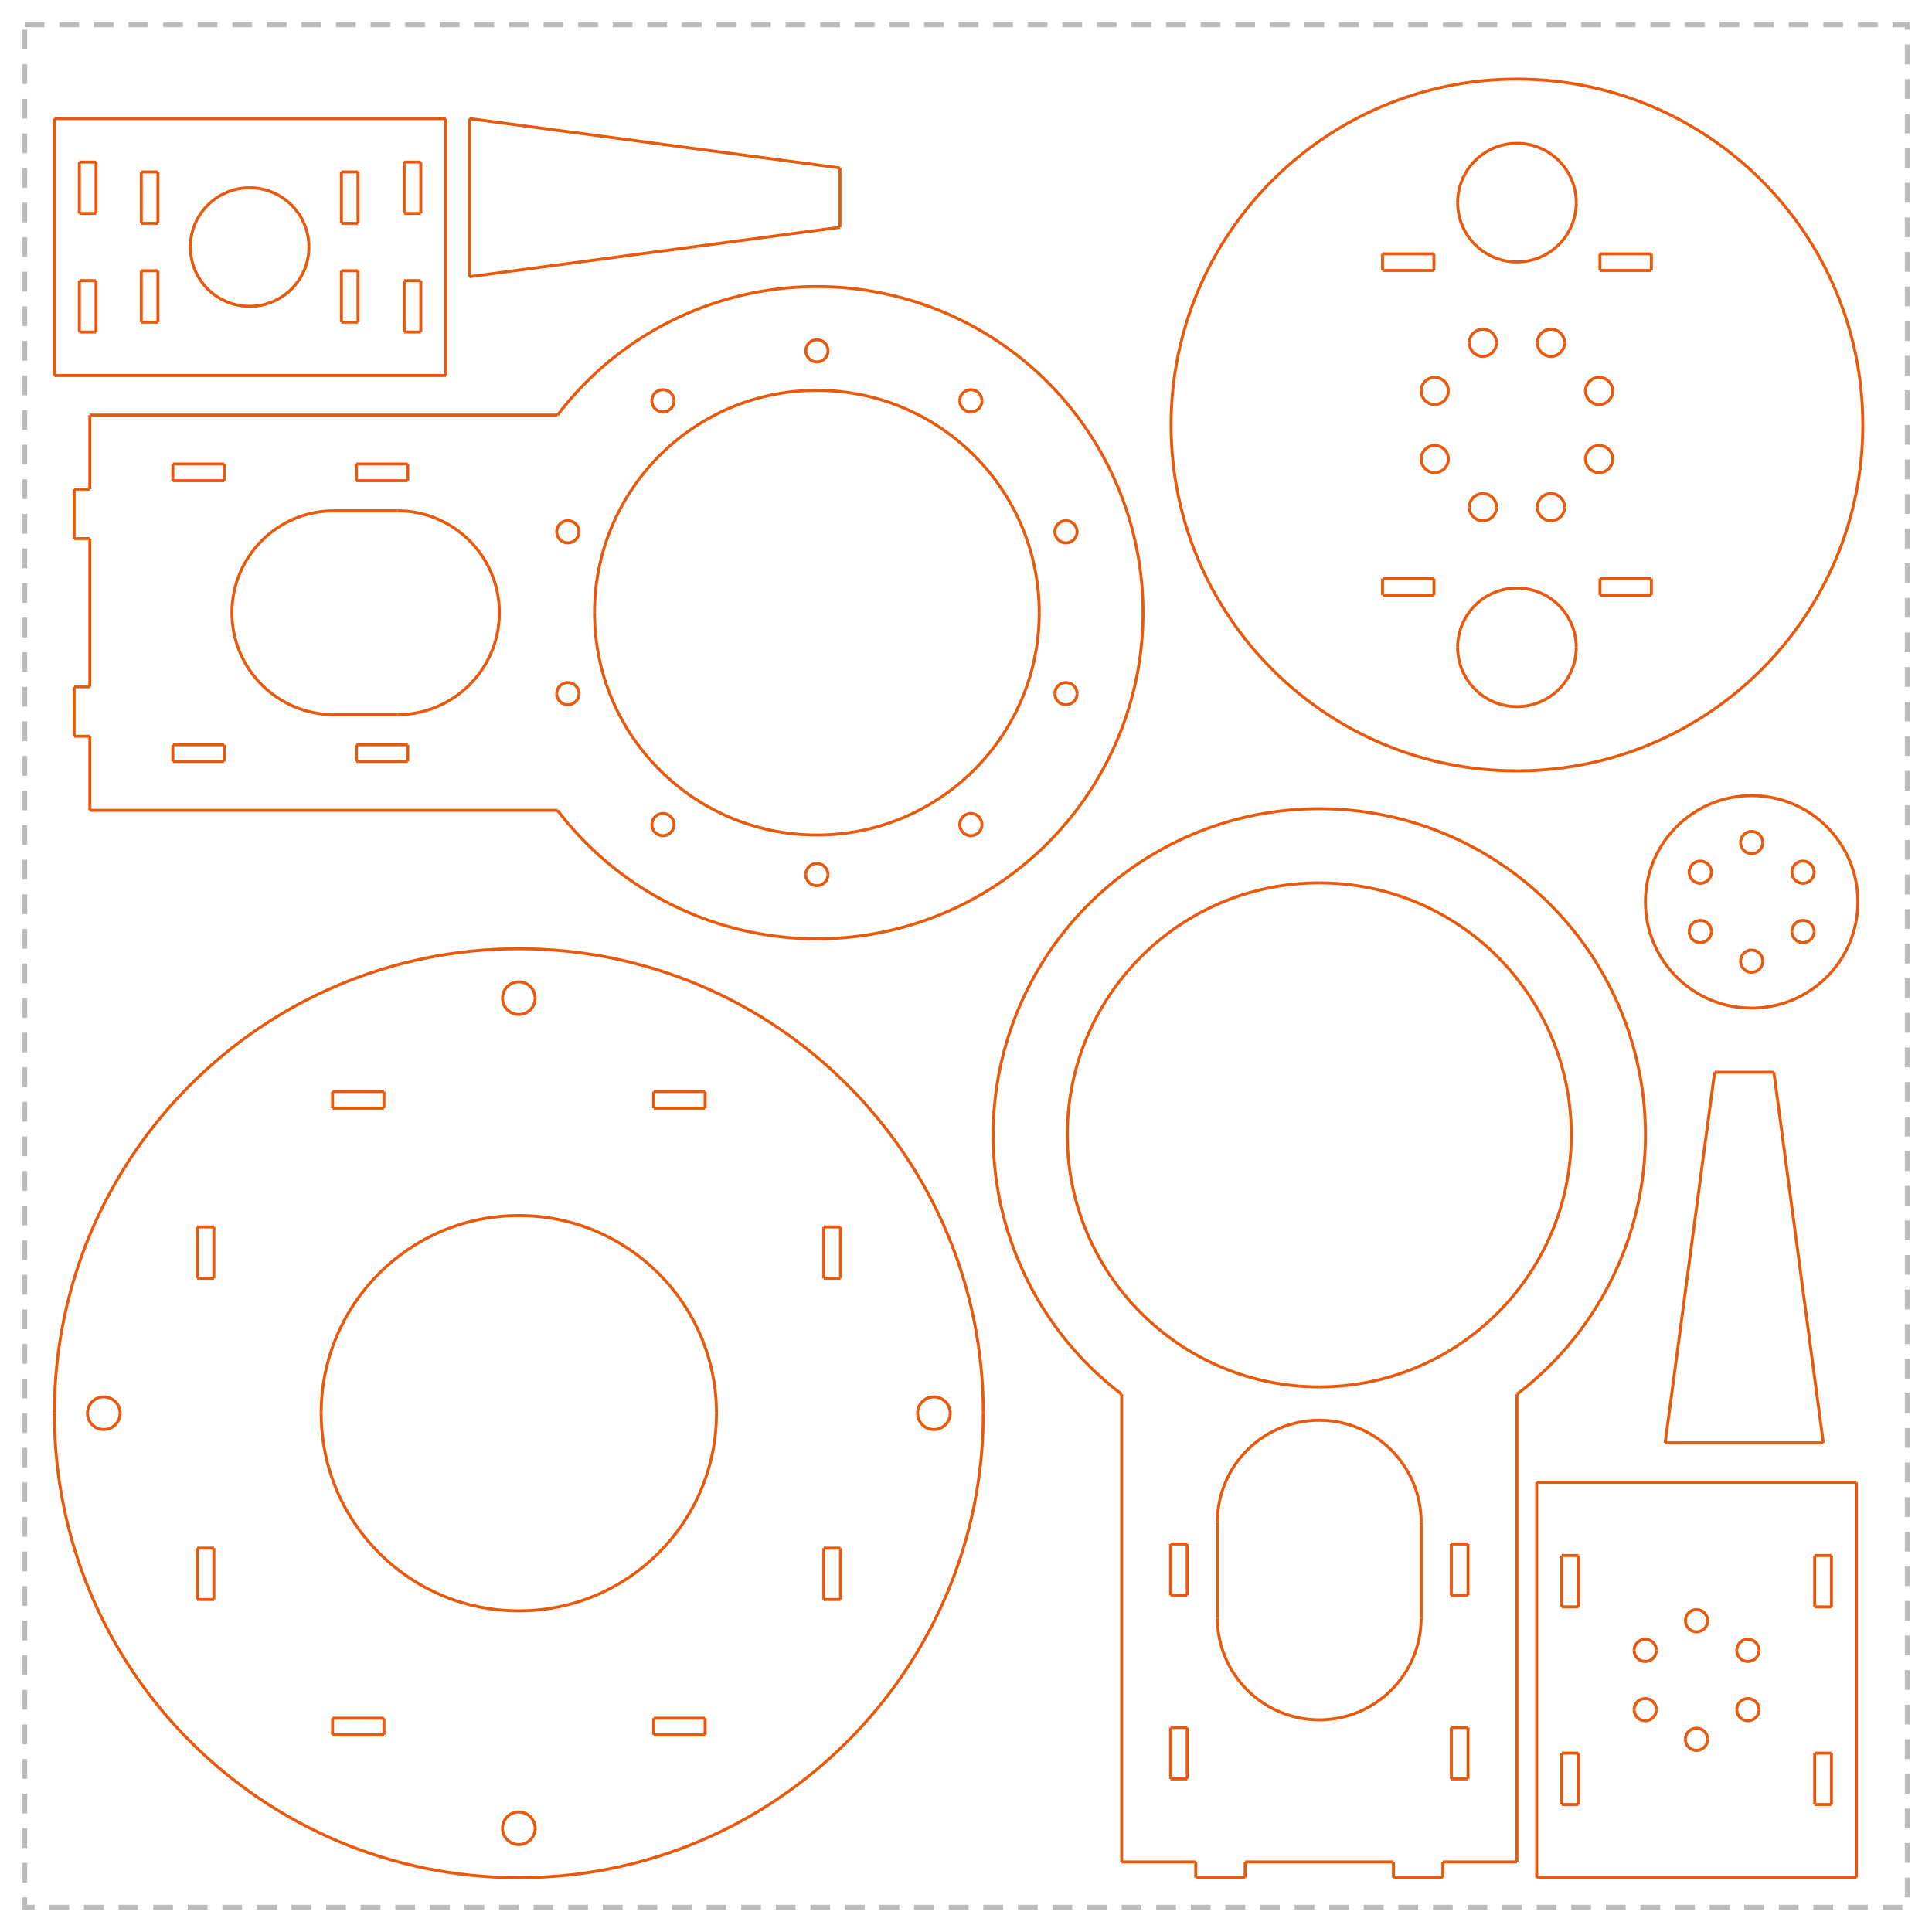
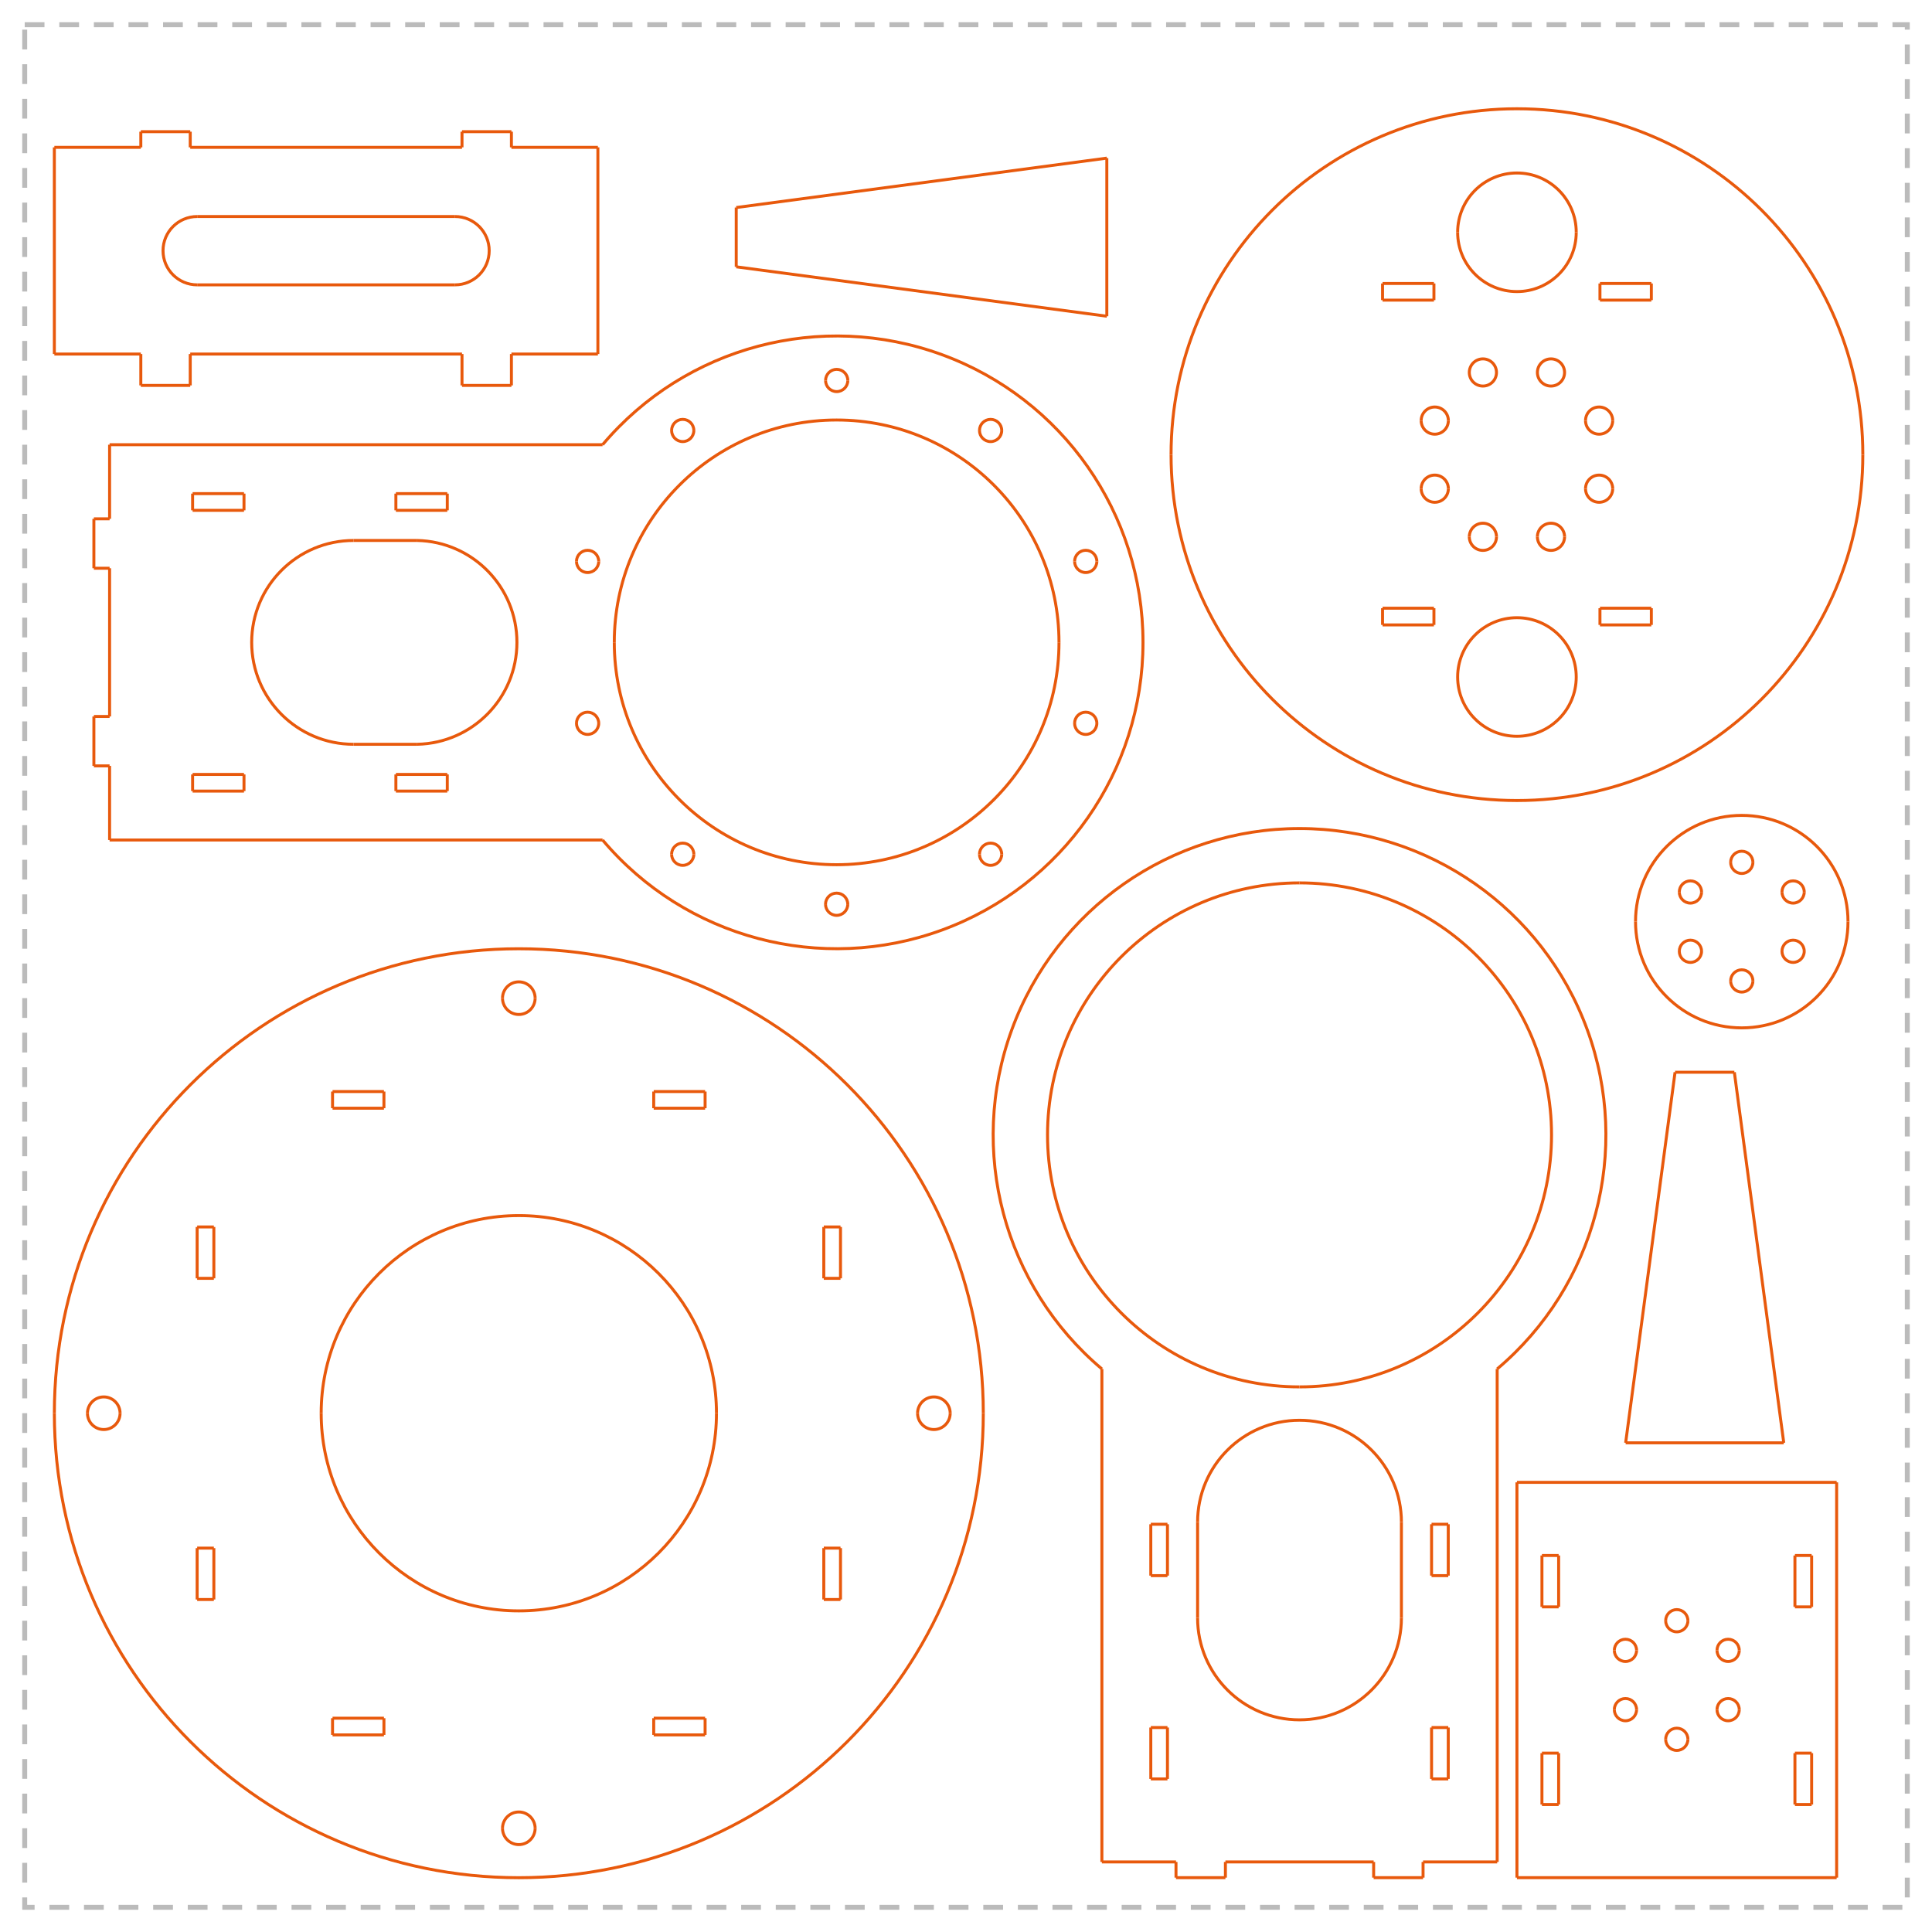
<svg xmlns="http://www.w3.org/2000/svg" viewBox="-5 -5 391 391" width="391mm" height="391mm">
  <rect x="0" y="0" width="381" height="381" fill="none" stroke="#bbb" stroke-dasharray="4 3" />
  <g fill="none" stroke="#e8590c" stroke-width="0.6">
    <path d="M 194.00 281.01 A 94.00 94.00 0 0 0 6.00 281.01" />
    <path d="M 6.00 281.01 A 94.00 94.00 0 0 0 194.00 281.01" />
    <line x1="161.72" y1="318.71" x2="165.10" y2="318.71" />
    <line x1="165.10" y1="318.71" x2="165.10" y2="308.31" />
    <line x1="165.10" y1="308.31" x2="161.72" y2="308.31" />
    <line x1="161.72" y1="308.31" x2="161.72" y2="318.71" />
    <line x1="161.72" y1="253.71" x2="165.10" y2="253.71" />
    <line x1="165.10" y1="253.71" x2="165.10" y2="243.31" />
    <line x1="165.10" y1="243.31" x2="161.72" y2="243.31" />
    <line x1="161.72" y1="243.31" x2="161.72" y2="253.71" />
    <line x1="34.90" y1="318.71" x2="38.28" y2="318.71" />
    <line x1="38.28" y1="318.71" x2="38.28" y2="308.31" />
    <line x1="38.28" y1="308.31" x2="34.90" y2="308.31" />
    <line x1="34.90" y1="308.31" x2="34.90" y2="318.71" />
    <line x1="34.90" y1="253.71" x2="38.28" y2="253.71" />
    <line x1="38.28" y1="253.71" x2="38.28" y2="243.31" />
    <line x1="38.28" y1="243.31" x2="34.90" y2="243.31" />
    <line x1="34.90" y1="243.31" x2="34.90" y2="253.71" />
    <line x1="62.30" y1="219.28" x2="72.70" y2="219.28" />
    <line x1="72.70" y1="219.28" x2="72.70" y2="215.91" />
    <line x1="72.70" y1="215.91" x2="62.30" y2="215.91" />
    <line x1="62.30" y1="215.91" x2="62.30" y2="219.28" />
    <line x1="127.30" y1="219.28" x2="137.70" y2="219.28" />
    <line x1="137.70" y1="219.28" x2="137.70" y2="215.91" />
    <line x1="137.70" y1="215.91" x2="127.30" y2="215.91" />
    <line x1="127.30" y1="215.91" x2="127.30" y2="219.28" />
    <line x1="62.30" y1="346.11" x2="72.70" y2="346.11" />
    <line x1="72.70" y1="346.11" x2="72.70" y2="342.73" />
    <line x1="72.70" y1="342.73" x2="62.30" y2="342.73" />
    <line x1="62.30" y1="342.73" x2="62.30" y2="346.11" />
    <line x1="127.30" y1="346.11" x2="137.70" y2="346.11" />
    <line x1="137.70" y1="346.11" x2="137.70" y2="342.73" />
    <line x1="137.70" y1="342.73" x2="127.30" y2="342.73" />
    <line x1="127.30" y1="342.73" x2="127.30" y2="346.11" />
    <path d="M 187.30 281.01 A 3.30 3.30 0 0 0 180.70 281.01" />
    <path d="M 180.70 281.01 A 3.30 3.30 0 0 0 187.30 281.01" />
    <path d="M 103.30 197.01 A 3.30 3.30 0 0 0 96.70 197.01" />
    <path d="M 96.70 197.01 A 3.30 3.30 0 0 0 103.30 197.01" />
    <path d="M 19.30 281.01 A 3.30 3.30 0 0 0 12.70 281.01" />
    <path d="M 12.70 281.01 A 3.30 3.30 0 0 0 19.30 281.01" />
    <path d="M 103.30 365.01 A 3.30 3.30 0 0 0 96.70 365.01" />
    <path d="M 96.70 365.01 A 3.30 3.30 0 0 0 103.30 365.01" />
    <path d="M 140.00 281.01 A 40.00 40.00 0 0 0 60.00 281.01" />
    <path d="M 60.00 281.01 A 40.00 40.00 0 0 0 140.00 281.01" />
-     <line x1="222.00" y1="371.82" x2="237.00" y2="371.82" />
-     <line x1="237.00" y1="371.82" x2="237.00" y2="375.00" />
-     <line x1="237.00" y1="375.00" x2="247.00" y2="375.00" />
-     <line x1="247.00" y1="375.00" x2="247.00" y2="371.82" />
-     <line x1="247.00" y1="371.82" x2="277.00" y2="371.82" />
-     <line x1="277.00" y1="371.82" x2="277.00" y2="375.00" />
-     <line x1="277.00" y1="375.00" x2="287.00" y2="375.00" />
-     <line x1="287.00" y1="375.00" x2="287.00" y2="371.82" />
-     <line x1="287.00" y1="371.82" x2="302.00" y2="371.82" />
-     <line x1="302.00" y1="371.82" x2="302.00" y2="277.17" />
-     <path d="M 302.00 277.17 A 66.00 66.00 0 1 0 222.00 277.17" />
-     <line x1="222.00" y1="277.17" x2="222.00" y2="371.82" />
-     <line x1="282.62" y1="303.06" x2="282.62" y2="322.44" />
-     <path d="M 282.62 322.44 A 20.62 20.62 0 0 1 241.37 322.44" />
-     <line x1="241.37" y1="322.44" x2="241.37" y2="303.06" />
-     <path d="M 241.37 303.06 A 20.62 20.62 0 0 1 282.62 303.06" />
-     <path d="M 262.00 275.68 A 51.00 51.00 0 0 0 262.00 173.68" />
-     <path d="M 262.00 173.68 A 51.00 51.00 0 0 0 262.00 275.68" />
-     <line x1="288.72" y1="344.62" x2="288.72" y2="355.02" />
-     <line x1="288.72" y1="355.02" x2="292.10" y2="355.02" />
-     <line x1="292.10" y1="355.02" x2="292.10" y2="344.62" />
-     <line x1="292.10" y1="344.62" x2="288.72" y2="344.62" />
-     <line x1="288.72" y1="307.48" x2="288.72" y2="317.88" />
-     <line x1="288.72" y1="317.88" x2="292.10" y2="317.88" />
-     <line x1="292.10" y1="317.88" x2="292.10" y2="307.48" />
-     <line x1="292.10" y1="307.48" x2="288.72" y2="307.48" />
-     <line x1="231.90" y1="344.62" x2="231.90" y2="355.02" />
-     <line x1="231.90" y1="355.02" x2="235.27" y2="355.02" />
-     <line x1="235.27" y1="355.02" x2="235.27" y2="344.62" />
-     <line x1="235.27" y1="344.62" x2="231.90" y2="344.62" />
-     <line x1="231.90" y1="307.48" x2="231.90" y2="317.88" />
-     <line x1="231.90" y1="317.88" x2="235.27" y2="317.88" />
-     <line x1="235.27" y1="317.88" x2="235.27" y2="307.48" />
-     <line x1="235.27" y1="307.48" x2="231.90" y2="307.48" />
-     <line x1="13.18" y1="79.00" x2="13.18" y2="94.00" />
-     <line x1="13.18" y1="94.00" x2="10.00" y2="94.00" />
-     <line x1="10.00" y1="94.00" x2="10.00" y2="104.00" />
-     <line x1="10.00" y1="104.00" x2="13.18" y2="104.00" />
-     <line x1="13.18" y1="104.00" x2="13.18" y2="134.00" />
-     <line x1="13.18" y1="134.00" x2="10.00" y2="134.00" />
-     <line x1="10.00" y1="134.00" x2="10.00" y2="144.00" />
-     <line x1="10.00" y1="144.00" x2="13.18" y2="144.00" />
-     <line x1="13.18" y1="144.00" x2="13.18" y2="159.00" />
-     <line x1="13.18" y1="159.00" x2="107.83" y2="159.00" />
-     <path d="M 107.83 159.00 A 66.00 66.00 0 1 0 107.83 79.00" />
-     <line x1="107.83" y1="79.00" x2="13.18" y2="79.00" />
-     <line x1="75.44" y1="139.63" x2="62.56" y2="139.63" />
-     <path d="M 62.56 139.63 A 20.62 20.62 0 0 1 62.56 98.38" />
-     <line x1="62.56" y1="98.38" x2="75.44" y2="98.38" />
-     <path d="M 75.44 98.38 A 20.62 20.62 0 0 1 75.44 139.63" />
-     <path d="M 115.32 119.00 A 45.00 45.00 0 0 0 205.32 119.00" />
-     <path d="M 205.32 119.00 A 45.00 45.00 0 0 0 115.32 119.00" />
-     <path d="M 107.67 135.38 A 2.25 2.25 0 0 0 112.17 135.38" />
-     <path d="M 112.17 135.38 A 2.25 2.25 0 0 0 107.67 135.38" />
-     <path d="M 126.92 161.88 A 2.25 2.25 0 0 0 131.42 161.88" />
-     <path d="M 131.42 161.88 A 2.25 2.25 0 1 0 126.92 161.88" />
-     <path d="M 158.07 172.00 A 2.25 2.25 0 0 0 162.57 172.00" />
-     <path d="M 162.57 172.00 A 2.25 2.25 0 0 0 158.07 172.00" />
-     <path d="M 189.23 161.88 A 2.25 2.25 0 0 0 193.73 161.88" />
-     <path d="M 193.73 161.88 A 2.25 2.25 0 0 0 189.23 161.88" />
-     <path d="M 208.48 135.38 A 2.25 2.25 0 0 0 212.98 135.38" />
-     <path d="M 212.98 135.38 A 2.25 2.25 0 0 0 208.48 135.38" />
-     <path d="M 208.48 102.62 A 2.25 2.25 0 0 0 212.98 102.62" />
-     <path d="M 212.98 102.62 A 2.25 2.25 0 0 0 208.48 102.62" />
-     <path d="M 189.23 76.12 A 2.25 2.25 0 0 0 193.73 76.12" />
-     <path d="M 193.73 76.12 A 2.25 2.25 0 0 0 189.23 76.12" />
-     <path d="M 158.08 66.00 A 2.25 2.25 0 0 0 162.58 66.00" />
-     <path d="M 162.58 66.00 A 2.25 2.25 0 0 0 158.08 66.00" />
-     <path d="M 126.92 76.12 A 2.25 2.25 0 0 0 131.42 76.12" />
-     <path d="M 131.42 76.12 A 2.25 2.25 0 1 0 126.92 76.12" />
-     <path d="M 107.67 102.62 A 2.25 2.25 0 0 0 112.17 102.62" />
-     <path d="M 112.17 102.62 A 2.25 2.25 0 0 0 107.67 102.62" />
-     <line x1="40.38" y1="145.73" x2="29.98" y2="145.73" />
-     <line x1="29.98" y1="145.73" x2="29.98" y2="149.10" />
-     <line x1="29.98" y1="149.10" x2="40.38" y2="149.10" />
-     <line x1="40.38" y1="149.10" x2="40.38" y2="145.73" />
-     <line x1="77.52" y1="145.73" x2="67.12" y2="145.73" />
-     <line x1="67.12" y1="145.73" x2="67.12" y2="149.10" />
-     <line x1="67.12" y1="149.10" x2="77.52" y2="149.10" />
-     <line x1="77.52" y1="149.10" x2="77.52" y2="145.73" />
-     <line x1="40.38" y1="88.90" x2="29.98" y2="88.90" />
-     <line x1="29.98" y1="88.90" x2="29.98" y2="92.28" />
-     <line x1="29.98" y1="92.28" x2="40.38" y2="92.28" />
-     <line x1="40.38" y1="92.28" x2="40.38" y2="88.90" />
-     <line x1="77.52" y1="88.90" x2="67.12" y2="88.90" />
-     <line x1="67.12" y1="88.90" x2="67.12" y2="92.28" />
-     <line x1="67.12" y1="92.28" x2="77.52" y2="92.28" />
-     <line x1="77.52" y1="92.28" x2="77.52" y2="88.90" />
-     <path d="M 372.00 81.01 A 70.00 70.00 0 0 0 232.00 81.01" />
-     <path d="M 232.00 81.01 A 70.00 70.00 0 0 0 372.00 81.01" />
-     <path d="M 321.38 74.12 A 2.75 2.75 0 0 0 315.88 74.12" />
-     <path d="M 315.88 74.12 A 2.75 2.75 0 0 0 321.38 74.12" />
-     <path d="M 311.64 64.38 A 2.75 2.75 0 0 0 306.14 64.38" />
-     <path d="M 306.14 64.38 A 2.75 2.75 0 0 0 311.64 64.38" />
-     <path d="M 297.86 64.38 A 2.75 2.75 0 0 0 292.36 64.38" />
-     <path d="M 292.36 64.38 A 2.75 2.75 0 0 0 297.86 64.38" />
-     <path d="M 288.12 74.12 A 2.75 2.75 0 0 0 282.62 74.12" />
-     <path d="M 282.62 74.12 A 2.75 2.75 0 0 0 288.12 74.12" />
-     <path d="M 288.12 87.90 A 2.75 2.75 0 0 0 282.62 87.90" />
-     <path d="M 282.62 87.90 A 2.75 2.75 0 0 0 288.12 87.90" />
-     <path d="M 297.86 97.64 A 2.75 2.75 0 0 0 292.36 97.64" />
-     <path d="M 292.36 97.64 A 2.75 2.75 0 0 0 297.86 97.64" />
-     <path d="M 311.64 97.64 A 2.75 2.75 0 0 0 306.14 97.64" />
-     <path d="M 306.14 97.64 A 2.75 2.75 0 0 0 311.64 97.64" />
-     <path d="M 321.38 87.90 A 2.75 2.75 0 0 0 315.88 87.90" />
-     <path d="M 315.88 87.90 A 2.75 2.75 0 0 0 321.38 87.90" />
-     <path d="M 314.00 36.01 A 12.00 12.00 0 0 0 290.00 36.01" />
-     <path d="M 290.00 36.01 A 12.00 12.00 0 0 0 314.00 36.01" />
-     <path d="M 314.00 126.01 A 12.00 12.00 0 0 0 290.00 126.01" />
-     <path d="M 290.00 126.01 A 12.00 12.00 0 0 0 314.00 126.01" />
-     <line x1="274.80" y1="49.74" x2="285.20" y2="49.74" />
-     <line x1="285.20" y1="49.74" x2="285.20" y2="46.37" />
-     <line x1="285.20" y1="46.37" x2="274.80" y2="46.37" />
-     <line x1="274.80" y1="46.37" x2="274.80" y2="49.74" />
-     <line x1="318.80" y1="49.74" x2="329.20" y2="49.74" />
-     <line x1="329.20" y1="49.74" x2="329.20" y2="46.37" />
-     <line x1="329.20" y1="46.37" x2="318.80" y2="46.37" />
-     <line x1="318.80" y1="46.37" x2="318.80" y2="49.74" />
-     <line x1="274.80" y1="115.47" x2="285.20" y2="115.47" />
-     <line x1="285.20" y1="115.47" x2="285.20" y2="112.09" />
-     <line x1="285.20" y1="112.09" x2="274.80" y2="112.09" />
-     <line x1="274.80" y1="112.09" x2="274.80" y2="115.47" />
-     <line x1="318.80" y1="115.47" x2="329.20" y2="115.47" />
-     <line x1="329.20" y1="115.47" x2="329.20" y2="112.09" />
-     <line x1="329.20" y1="112.09" x2="318.80" y2="112.09" />
-     <line x1="318.80" y1="112.09" x2="318.80" y2="115.47" />
-     <line x1="306.00" y1="375.00" x2="370.70" y2="375.00" />
-     <line x1="370.70" y1="375.00" x2="370.70" y2="295.00" />
-     <line x1="370.70" y1="295.00" x2="306.00" y2="295.00" />
-     <line x1="306.00" y1="295.00" x2="306.00" y2="375.00" />
-     <path d="M 350.99 329.00 A 2.25 2.25 0 0 0 346.49 329.00" />
-     <path d="M 346.49 329.00 A 2.25 2.25 0 0 0 350.99 329.00" />
-     <path d="M 340.60 323.00 A 2.25 2.25 0 0 0 336.10 323.00" />
-     <path d="M 336.10 323.00 A 2.25 2.25 0 0 0 340.60 323.00" />
-     <path d="M 330.21 329.00 A 2.25 2.25 0 0 0 325.71 329.00" />
-     <path d="M 325.71 329.00 A 2.25 2.25 0 0 0 330.21 329.00" />
-     <path d="M 330.21 341.00 A 2.25 2.25 0 0 0 325.71 341.00" />
-     <path d="M 325.71 341.00 A 2.25 2.25 0 0 0 330.21 341.00" />
-     <path d="M 340.60 347.00 A 2.25 2.25 0 0 0 336.10 347.00" />
-     <path d="M 336.10 347.00 A 2.25 2.25 0 0 0 340.60 347.00" />
-     <path d="M 350.99 341.00 A 2.25 2.25 0 0 0 346.49 341.00" />
-     <path d="M 346.49 341.00 A 2.25 2.25 0 0 0 350.99 341.00" />
-     <line x1="362.26" y1="360.20" x2="365.64" y2="360.20" />
-     <line x1="365.64" y1="360.20" x2="365.64" y2="349.80" />
-     <line x1="365.64" y1="349.80" x2="362.26" y2="349.80" />
-     <line x1="362.26" y1="349.80" x2="362.26" y2="360.20" />
-     <line x1="362.26" y1="320.20" x2="365.64" y2="320.20" />
-     <line x1="365.64" y1="320.20" x2="365.64" y2="309.80" />
-     <line x1="365.64" y1="309.80" x2="362.26" y2="309.80" />
-     <line x1="362.26" y1="309.80" x2="362.26" y2="320.20" />
-     <line x1="311.06" y1="360.20" x2="314.44" y2="360.20" />
-     <line x1="314.44" y1="360.20" x2="314.44" y2="349.80" />
-     <line x1="314.44" y1="349.80" x2="311.06" y2="349.80" />
-     <line x1="311.06" y1="349.80" x2="311.06" y2="360.20" />
-     <line x1="311.06" y1="320.20" x2="314.44" y2="320.20" />
-     <line x1="314.44" y1="320.20" x2="314.44" y2="309.80" />
-     <line x1="314.44" y1="309.80" x2="311.06" y2="309.80" />
-     <line x1="311.06" y1="309.80" x2="311.06" y2="320.20" />
-     <line x1="6.00" y1="71.00" x2="85.22" y2="71.00" />
-     <line x1="85.22" y1="71.00" x2="85.22" y2="19.00" />
-     <line x1="85.22" y1="19.00" x2="6.00" y2="19.00" />
-     <line x1="6.00" y1="19.00" x2="6.00" y2="71.00" />
-     <path d="M 57.52 45.00 A 12.00 12.00 0 0 0 33.52 45.00" />
-     <path d="M 33.52 45.00 A 12.00 12.00 0 0 0 57.52 45.00" />
-     <line x1="64.09" y1="60.20" x2="67.46" y2="60.20" />
-     <line x1="67.46" y1="60.20" x2="67.46" y2="49.80" />
-     <line x1="67.46" y1="49.80" x2="64.09" y2="49.80" />
-     <line x1="64.09" y1="49.80" x2="64.09" y2="60.20" />
-     <line x1="64.09" y1="40.20" x2="67.46" y2="40.20" />
-     <line x1="67.46" y1="40.20" x2="67.46" y2="29.80" />
-     <line x1="67.46" y1="29.80" x2="64.09" y2="29.80" />
-     <line x1="64.09" y1="29.80" x2="64.09" y2="40.20" />
-     <line x1="23.59" y1="60.20" x2="26.96" y2="60.20" />
-     <line x1="26.96" y1="60.20" x2="26.96" y2="49.80" />
-     <line x1="26.96" y1="49.80" x2="23.59" y2="49.80" />
-     <line x1="23.59" y1="49.80" x2="23.59" y2="60.20" />
-     <line x1="23.59" y1="40.20" x2="26.96" y2="40.20" />
-     <line x1="26.96" y1="40.20" x2="26.96" y2="29.80" />
-     <line x1="26.96" y1="29.80" x2="23.59" y2="29.80" />
-     <line x1="23.59" y1="29.80" x2="23.59" y2="40.20" />
-     <line x1="76.79" y1="62.20" x2="80.16" y2="62.20" />
-     <line x1="80.16" y1="62.20" x2="80.16" y2="51.80" />
-     <line x1="80.16" y1="51.80" x2="76.79" y2="51.80" />
-     <line x1="76.79" y1="51.80" x2="76.79" y2="62.20" />
-     <line x1="76.79" y1="38.20" x2="80.16" y2="38.20" />
-     <line x1="80.16" y1="38.20" x2="80.16" y2="27.80" />
-     <line x1="80.16" y1="27.80" x2="76.79" y2="27.80" />
-     <line x1="76.79" y1="27.80" x2="76.79" y2="38.20" />
-     <line x1="11.06" y1="62.20" x2="14.44" y2="62.20" />
-     <line x1="14.44" y1="62.20" x2="14.44" y2="51.80" />
-     <line x1="14.44" y1="51.80" x2="11.06" y2="51.80" />
-     <line x1="11.06" y1="51.80" x2="11.06" y2="62.20" />
-     <line x1="11.06" y1="38.20" x2="14.44" y2="38.20" />
-     <line x1="14.44" y1="38.20" x2="14.44" y2="27.80" />
-     <line x1="14.44" y1="27.80" x2="11.06" y2="27.80" />
-     <line x1="11.06" y1="27.80" x2="11.06" y2="38.20" />
-     <line x1="364.00" y1="287.00" x2="354.00" y2="212.00" />
-     <line x1="354.00" y1="212.00" x2="342.00" y2="212.00" />
-     <line x1="342.00" y1="212.00" x2="332.00" y2="287.00" />
-     <line x1="332.00" y1="287.00" x2="364.00" y2="287.00" />
-     <line x1="90.00" y1="51.00" x2="165.00" y2="41.00" />
-     <line x1="165.00" y1="41.00" x2="165.00" y2="29.00" />
-     <line x1="165.00" y1="29.00" x2="90.00" y2="19.00" />
-     <line x1="90.00" y1="19.00" x2="90.00" y2="51.00" />
-     <path d="M 371.00 177.52 A 21.50 21.50 0 0 0 328.00 177.52" />
-     <path d="M 328.00 177.52 A 21.50 21.50 0 0 0 371.00 177.52" />
-     <path d="M 362.14 171.52 A 2.25 2.25 0 0 0 357.64 171.52" />
-     <path d="M 357.64 171.52 A 2.25 2.25 0 0 0 362.14 171.52" />
-     <path d="M 351.75 165.52 A 2.25 2.25 0 0 0 347.25 165.52" />
-     <path d="M 347.25 165.52 A 2.25 2.25 0 0 0 351.75 165.52" />
-     <path d="M 341.36 171.52 A 2.25 2.25 0 0 0 336.86 171.52" />
-     <path d="M 336.86 171.52 A 2.25 2.25 0 0 0 341.36 171.52" />
-     <path d="M 341.36 183.52 A 2.25 2.25 0 0 0 336.86 183.52" />
-     <path d="M 336.86 183.52 A 2.25 2.25 0 0 0 341.36 183.52" />
-     <path d="M 351.75 189.52 A 2.25 2.25 0 0 0 347.25 189.52" />
-     <path d="M 347.25 189.52 A 2.25 2.25 0 0 0 351.75 189.52" />
-     <path d="M 362.14 183.52 A 2.25 2.25 0 0 0 357.64 183.52" />
-     <path d="M 357.64 183.52 A 2.25 2.25 0 0 0 362.14 183.52" />
+     <line x1="218.00" y1="371.82" x2="233.00" y2="371.82" />
+     <line x1="233.00" y1="371.82" x2="233.00" y2="375.00" />
+     <line x1="233.00" y1="375.00" x2="243.00" y2="375.00" />
+     <line x1="243.00" y1="375.00" x2="243.00" y2="371.82" />
+     <line x1="243.00" y1="371.82" x2="273.00" y2="371.82" />
+     <line x1="273.00" y1="371.82" x2="273.00" y2="375.00" />
+     <line x1="273.00" y1="375.00" x2="283.00" y2="375.00" />
+     <line x1="283.00" y1="375.00" x2="283.00" y2="371.82" />
+     <line x1="283.00" y1="371.82" x2="298.00" y2="371.82" />
+     <line x1="298.00" y1="371.82" x2="298.00" y2="272.05" />
+     <path d="M 298.00 272.05 A 62.00 62.00 0 1 0 218.00 272.05" />
+     <line x1="218.00" y1="272.05" x2="218.00" y2="371.82" />
+     <line x1="278.62" y1="303.06" x2="278.62" y2="322.44" />
+     <path d="M 278.62 322.44 A 20.62 20.62 0 0 1 237.37 322.44" />
+     <line x1="237.37" y1="322.44" x2="237.37" y2="303.06" />
+     <path d="M 237.37 303.06 A 20.62 20.62 0 0 1 278.62 303.06" />
+     <path d="M 258.00 275.68 A 51.00 51.00 0 0 0 258.00 173.68" />
+     <path d="M 258.00 173.68 A 51.00 51.00 0 0 0 258.00 275.68" />
+     <line x1="284.72" y1="344.62" x2="284.72" y2="355.02" />
+     <line x1="284.72" y1="355.02" x2="288.10" y2="355.02" />
+     <line x1="288.10" y1="355.02" x2="288.10" y2="344.62" />
+     <line x1="288.10" y1="344.62" x2="284.72" y2="344.62" />
+     <line x1="284.72" y1="303.48" x2="284.72" y2="313.88" />
+     <line x1="284.72" y1="313.88" x2="288.10" y2="313.88" />
+     <line x1="288.10" y1="313.88" x2="288.10" y2="303.48" />
+     <line x1="288.10" y1="303.48" x2="284.72" y2="303.48" />
+     <line x1="227.90" y1="344.62" x2="227.90" y2="355.02" />
+     <line x1="227.90" y1="355.02" x2="231.27" y2="355.02" />
+     <line x1="231.27" y1="355.02" x2="231.27" y2="344.62" />
+     <line x1="231.27" y1="344.62" x2="227.90" y2="344.62" />
+     <line x1="227.90" y1="303.48" x2="227.90" y2="313.88" />
+     <line x1="227.90" y1="313.88" x2="231.27" y2="313.88" />
+     <line x1="231.27" y1="313.88" x2="231.27" y2="303.48" />
+     <line x1="231.27" y1="303.48" x2="227.90" y2="303.48" />
+     <line x1="17.18" y1="85.00" x2="17.18" y2="100.00" />
+     <line x1="17.18" y1="100.00" x2="14.00" y2="100.00" />
+     <line x1="14.00" y1="100.00" x2="14.00" y2="110.00" />
+     <line x1="14.00" y1="110.00" x2="17.18" y2="110.00" />
+     <line x1="17.18" y1="110.00" x2="17.18" y2="140.00" />
+     <line x1="17.18" y1="140.00" x2="14.00" y2="140.00" />
+     <line x1="14.00" y1="140.00" x2="14.00" y2="150.00" />
+     <line x1="14.00" y1="150.00" x2="17.18" y2="150.00" />
+     <line x1="17.18" y1="150.00" x2="17.18" y2="165.00" />
+     <line x1="17.18" y1="165.00" x2="116.95" y2="165.00" />
+     <path d="M 116.95 165.00 A 62.00 62.00 0 1 0 116.95 85.00" />
+     <line x1="116.95" y1="85.00" x2="17.18" y2="85.00" />
+     <line x1="79.44" y1="145.63" x2="66.56" y2="145.63" />
+     <path d="M 66.56 145.63 A 20.62 20.62 0 0 1 66.56 104.38" />
+     <line x1="66.56" y1="104.38" x2="79.44" y2="104.38" />
+     <path d="M 79.44 104.38 A 20.63 20.63 0 0 1 79.44 145.63" />
+     <path d="M 119.32 125.00 A 45.00 45.00 0 0 0 209.32 125.00" />
+     <path d="M 209.32 125.00 A 45.00 45.00 0 0 0 119.32 125.00" />
+     <path d="M 111.67 141.38 A 2.25 2.25 0 0 0 116.17 141.38" />
+     <path d="M 116.17 141.38 A 2.25 2.25 0 0 0 111.67 141.38" />
+     <path d="M 130.92 167.88 A 2.25 2.25 0 0 0 135.42 167.88" />
+     <path d="M 135.42 167.88 A 2.25 2.25 0 0 0 130.92 167.88" />
+     <path d="M 162.07 178.00 A 2.25 2.25 0 0 0 166.57 178.00" />
+     <path d="M 166.57 178.00 A 2.25 2.25 0 0 0 162.07 178.00" />
+     <path d="M 193.23 167.88 A 2.25 2.25 0 0 0 197.73 167.88" />
+     <path d="M 197.73 167.88 A 2.25 2.25 0 0 0 193.23 167.88" />
+     <path d="M 212.48 141.38 A 2.25 2.25 0 0 0 216.98 141.38" />
+     <path d="M 216.98 141.38 A 2.25 2.25 0 0 0 212.48 141.38" />
+     <path d="M 212.48 108.62 A 2.25 2.25 0 0 0 216.98 108.62" />
+     <path d="M 216.98 108.62 A 2.25 2.25 0 0 0 212.48 108.62" />
+     <path d="M 193.23 82.12 A 2.25 2.25 0 0 0 197.73 82.12" />
+     <path d="M 197.73 82.12 A 2.25 2.25 0 0 0 193.23 82.12" />
+     <path d="M 162.08 72.00 A 2.25 2.25 0 0 0 166.58 72.00" />
+     <path d="M 166.58 72.00 A 2.25 2.25 0 0 0 162.08 72.00" />
+     <path d="M 130.92 82.12 A 2.25 2.25 0 0 0 135.42 82.12" />
+     <path d="M 135.42 82.12 A 2.25 2.25 0 0 0 130.92 82.12" />
+     <path d="M 111.67 108.62 A 2.25 2.25 0 0 0 116.17 108.62" />
+     <path d="M 116.17 108.62 A 2.25 2.25 0 0 0 111.67 108.62" />
+     <line x1="44.38" y1="151.73" x2="33.98" y2="151.73" />
+     <line x1="33.98" y1="151.73" x2="33.98" y2="155.10" />
+     <line x1="33.98" y1="155.10" x2="44.38" y2="155.10" />
+     <line x1="44.38" y1="155.10" x2="44.38" y2="151.73" />
+     <line x1="85.52" y1="151.73" x2="75.12" y2="151.73" />
+     <line x1="75.12" y1="151.73" x2="75.12" y2="155.10" />
+     <line x1="75.12" y1="155.10" x2="85.52" y2="155.10" />
+     <line x1="85.52" y1="155.10" x2="85.52" y2="151.73" />
+     <line x1="44.38" y1="94.90" x2="33.98" y2="94.90" />
+     <line x1="33.98" y1="94.90" x2="33.98" y2="98.28" />
+     <line x1="33.98" y1="98.28" x2="44.38" y2="98.28" />
+     <line x1="44.38" y1="98.28" x2="44.38" y2="94.90" />
+     <line x1="85.52" y1="94.90" x2="75.12" y2="94.90" />
+     <line x1="75.12" y1="94.90" x2="75.12" y2="98.28" />
+     <line x1="75.12" y1="98.28" x2="85.52" y2="98.28" />
+     <line x1="85.52" y1="98.28" x2="85.52" y2="94.90" />
+     <path d="M 372.00 87.01 A 70.00 70.00 0 0 0 232.00 87.01" />
+     <path d="M 232.00 87.01 A 70.00 70.00 0 0 0 372.00 87.01" />
+     <path d="M 321.38 80.12 A 2.75 2.75 0 0 0 315.88 80.12" />
+     <path d="M 315.88 80.12 A 2.75 2.75 0 0 0 321.38 80.12" />
+     <path d="M 311.64 70.38 A 2.75 2.75 0 0 0 306.14 70.38" />
+     <path d="M 306.14 70.38 A 2.75 2.75 0 0 0 311.64 70.38" />
+     <path d="M 297.86 70.38 A 2.75 2.75 0 0 0 292.36 70.38" />
+     <path d="M 292.36 70.38 A 2.75 2.75 0 0 0 297.86 70.38" />
+     <path d="M 288.12 80.12 A 2.75 2.75 0 0 0 282.62 80.12" />
+     <path d="M 282.62 80.12 A 2.75 2.75 0 0 0 288.12 80.12" />
+     <path d="M 288.12 93.90 A 2.75 2.75 0 0 0 282.62 93.90" />
+     <path d="M 282.62 93.90 A 2.75 2.75 0 0 0 288.12 93.90" />
+     <path d="M 297.86 103.64 A 2.75 2.75 0 0 0 292.36 103.64" />
+     <path d="M 292.36 103.64 A 2.75 2.75 0 0 0 297.86 103.64" />
+     <path d="M 311.64 103.64 A 2.75 2.75 0 0 0 306.14 103.64" />
+     <path d="M 306.14 103.64 A 2.75 2.75 0 0 0 311.64 103.64" />
+     <path d="M 321.38 93.90 A 2.75 2.75 0 0 0 315.88 93.90" />
+     <path d="M 315.88 93.90 A 2.75 2.75 0 0 0 321.38 93.90" />
+     <path d="M 314.00 42.01 A 12.00 12.00 0 0 0 290.00 42.01" />
+     <path d="M 290.00 42.01 A 12.00 12.00 0 0 0 314.00 42.01" />
+     <path d="M 314.00 132.01 A 12.00 12.00 0 0 0 290.00 132.01" />
+     <path d="M 290.00 132.01 A 12.00 12.00 0 0 0 314.00 132.01" />
+     <line x1="274.80" y1="55.74" x2="285.20" y2="55.74" />
+     <line x1="285.20" y1="55.74" x2="285.20" y2="52.37" />
+     <line x1="285.20" y1="52.37" x2="274.80" y2="52.37" />
+     <line x1="274.80" y1="52.37" x2="274.80" y2="55.74" />
+     <line x1="318.80" y1="55.74" x2="329.20" y2="55.74" />
+     <line x1="329.20" y1="55.74" x2="329.20" y2="52.37" />
+     <line x1="329.20" y1="52.37" x2="318.80" y2="52.37" />
+     <line x1="318.80" y1="52.37" x2="318.80" y2="55.74" />
+     <line x1="274.80" y1="121.47" x2="285.20" y2="121.47" />
+     <line x1="285.20" y1="121.47" x2="285.20" y2="118.09" />
+     <line x1="285.20" y1="118.09" x2="274.80" y2="118.09" />
+     <line x1="274.80" y1="118.09" x2="274.80" y2="121.47" />
+     <line x1="318.80" y1="121.47" x2="329.20" y2="121.47" />
+     <line x1="329.20" y1="121.47" x2="329.20" y2="118.09" />
+     <line x1="329.20" y1="118.09" x2="318.80" y2="118.09" />
+     <line x1="318.80" y1="118.09" x2="318.80" y2="121.47" />
+     <line x1="302.00" y1="375.00" x2="366.70" y2="375.00" />
+     <line x1="366.70" y1="375.00" x2="366.70" y2="295.00" />
+     <line x1="366.70" y1="295.00" x2="302.00" y2="295.00" />
+     <line x1="302.00" y1="295.00" x2="302.00" y2="375.00" />
+     <path d="M 346.99 329.00 A 2.25 2.25 0 0 0 342.49 329.00" />
+     <path d="M 342.49 329.00 A 2.25 2.25 0 0 0 346.99 329.00" />
+     <path d="M 336.60 323.00 A 2.25 2.25 0 0 0 332.10 323.00" />
+     <path d="M 332.10 323.00 A 2.25 2.25 0 0 0 336.60 323.00" />
+     <path d="M 326.21 329.00 A 2.25 2.25 0 0 0 321.71 329.00" />
+     <path d="M 321.71 329.00 A 2.25 2.25 0 0 0 326.21 329.00" />
+     <path d="M 326.21 341.00 A 2.25 2.25 0 0 0 321.71 341.00" />
+     <path d="M 321.71 341.00 A 2.25 2.25 0 0 0 326.21 341.00" />
+     <path d="M 336.60 347.00 A 2.25 2.25 0 0 0 332.10 347.00" />
+     <path d="M 332.10 347.00 A 2.25 2.25 0 0 0 336.60 347.00" />
+     <path d="M 346.99 341.00 A 2.25 2.25 0 0 0 342.49 341.00" />
+     <path d="M 342.49 341.00 A 2.25 2.25 0 0 0 346.99 341.00" />
+     <line x1="358.26" y1="360.20" x2="361.64" y2="360.20" />
+     <line x1="361.64" y1="360.20" x2="361.64" y2="349.80" />
+     <line x1="361.64" y1="349.80" x2="358.26" y2="349.80" />
+     <line x1="358.26" y1="349.80" x2="358.26" y2="360.20" />
+     <line x1="358.26" y1="320.20" x2="361.64" y2="320.20" />
+     <line x1="361.64" y1="320.20" x2="361.64" y2="309.80" />
+     <line x1="361.64" y1="309.80" x2="358.26" y2="309.80" />
+     <line x1="358.26" y1="309.80" x2="358.26" y2="320.20" />
+     <line x1="307.06" y1="360.20" x2="310.44" y2="360.20" />
+     <line x1="310.44" y1="360.20" x2="310.44" y2="349.80" />
+     <line x1="310.44" y1="349.80" x2="307.06" y2="349.80" />
+     <line x1="307.06" y1="349.80" x2="307.06" y2="360.20" />
+     <line x1="307.06" y1="320.20" x2="310.44" y2="320.20" />
+     <line x1="310.44" y1="320.20" x2="310.44" y2="309.80" />
+     <line x1="310.44" y1="309.80" x2="307.06" y2="309.80" />
+     <line x1="307.06" y1="309.80" x2="307.06" y2="320.20" />
+     <line x1="116.00" y1="24.82" x2="98.50" y2="24.82" />
+     <line x1="98.50" y1="24.82" x2="98.50" y2="21.65" />
+     <line x1="98.50" y1="21.65" x2="88.50" y2="21.65" />
+     <line x1="88.50" y1="21.65" x2="88.50" y2="24.82" />
+     <line x1="88.50" y1="24.82" x2="33.50" y2="24.82" />
+     <line x1="33.50" y1="24.82" x2="33.50" y2="21.65" />
+     <line x1="33.50" y1="21.65" x2="23.50" y2="21.65" />
+     <line x1="23.50" y1="21.65" x2="23.50" y2="24.82" />
+     <line x1="23.50" y1="24.82" x2="6.00" y2="24.82" />
+     <line x1="6.00" y1="24.82" x2="6.00" y2="66.65" />
+     <line x1="6.00" y1="66.65" x2="23.50" y2="66.65" />
+     <line x1="23.50" y1="66.65" x2="23.50" y2="73.00" />
+     <line x1="23.50" y1="73.00" x2="33.50" y2="73.00" />
+     <line x1="33.50" y1="73.00" x2="33.50" y2="66.65" />
+     <line x1="33.50" y1="66.65" x2="88.50" y2="66.65" />
+     <line x1="88.50" y1="66.65" x2="88.50" y2="73.00" />
+     <line x1="88.50" y1="73.00" x2="98.50" y2="73.00" />
+     <line x1="98.50" y1="73.00" x2="98.50" y2="66.65" />
+     <line x1="98.50" y1="66.65" x2="116.00" y2="66.65" />
+     <line x1="116.00" y1="66.65" x2="116.00" y2="24.82" />
+     <line x1="87.09" y1="52.65" x2="34.91" y2="52.65" />
+     <path d="M 34.91 52.65 A 6.91 6.91 0 0 1 34.91 38.82" />
+     <line x1="34.91" y1="38.82" x2="87.09" y2="38.82" />
+     <path d="M 87.09 38.82 A 6.91 6.91 0 0 1 87.09 52.65" />
+     <line x1="356.00" y1="287.00" x2="346.00" y2="212.00" />
+     <line x1="346.00" y1="212.00" x2="334.00" y2="212.00" />
+     <line x1="334.00" y1="212.00" x2="324.00" y2="287.00" />
+     <line x1="324.00" y1="287.00" x2="356.00" y2="287.00" />
+     <line x1="219.00" y1="27.00" x2="144.00" y2="37.00" />
+     <line x1="144.00" y1="37.00" x2="144.00" y2="49.00" />
+     <line x1="144.00" y1="49.00" x2="219.00" y2="59.00" />
+     <line x1="219.00" y1="59.00" x2="219.00" y2="27.00" />
+     <path d="M 369.00 181.52 A 21.50 21.50 0 0 0 326.00 181.52" />
+     <path d="M 326.00 181.52 A 21.50 21.50 0 0 0 369.00 181.52" />
+     <path d="M 360.14 175.52 A 2.25 2.25 0 0 0 355.64 175.52" />
+     <path d="M 355.64 175.52 A 2.25 2.25 0 0 0 360.14 175.52" />
+     <path d="M 349.75 169.52 A 2.25 2.25 0 0 0 345.25 169.52" />
+     <path d="M 345.25 169.52 A 2.25 2.25 0 0 0 349.75 169.52" />
+     <path d="M 339.36 175.52 A 2.25 2.25 0 0 0 334.86 175.52" />
+     <path d="M 334.86 175.52 A 2.25 2.25 0 0 0 339.36 175.52" />
+     <path d="M 339.36 187.52 A 2.25 2.25 0 0 0 334.86 187.52" />
+     <path d="M 334.86 187.52 A 2.25 2.25 0 0 0 339.36 187.52" />
+     <path d="M 349.75 193.52 A 2.25 2.25 0 0 0 345.25 193.52" />
+     <path d="M 345.25 193.52 A 2.25 2.25 0 0 0 349.75 193.52" />
+     <path d="M 360.14 187.52 A 2.25 2.25 0 0 0 355.64 187.52" />
+     <path d="M 355.64 187.52 A 2.25 2.25 0 0 0 360.14 187.52" />
  </g>
</svg>
